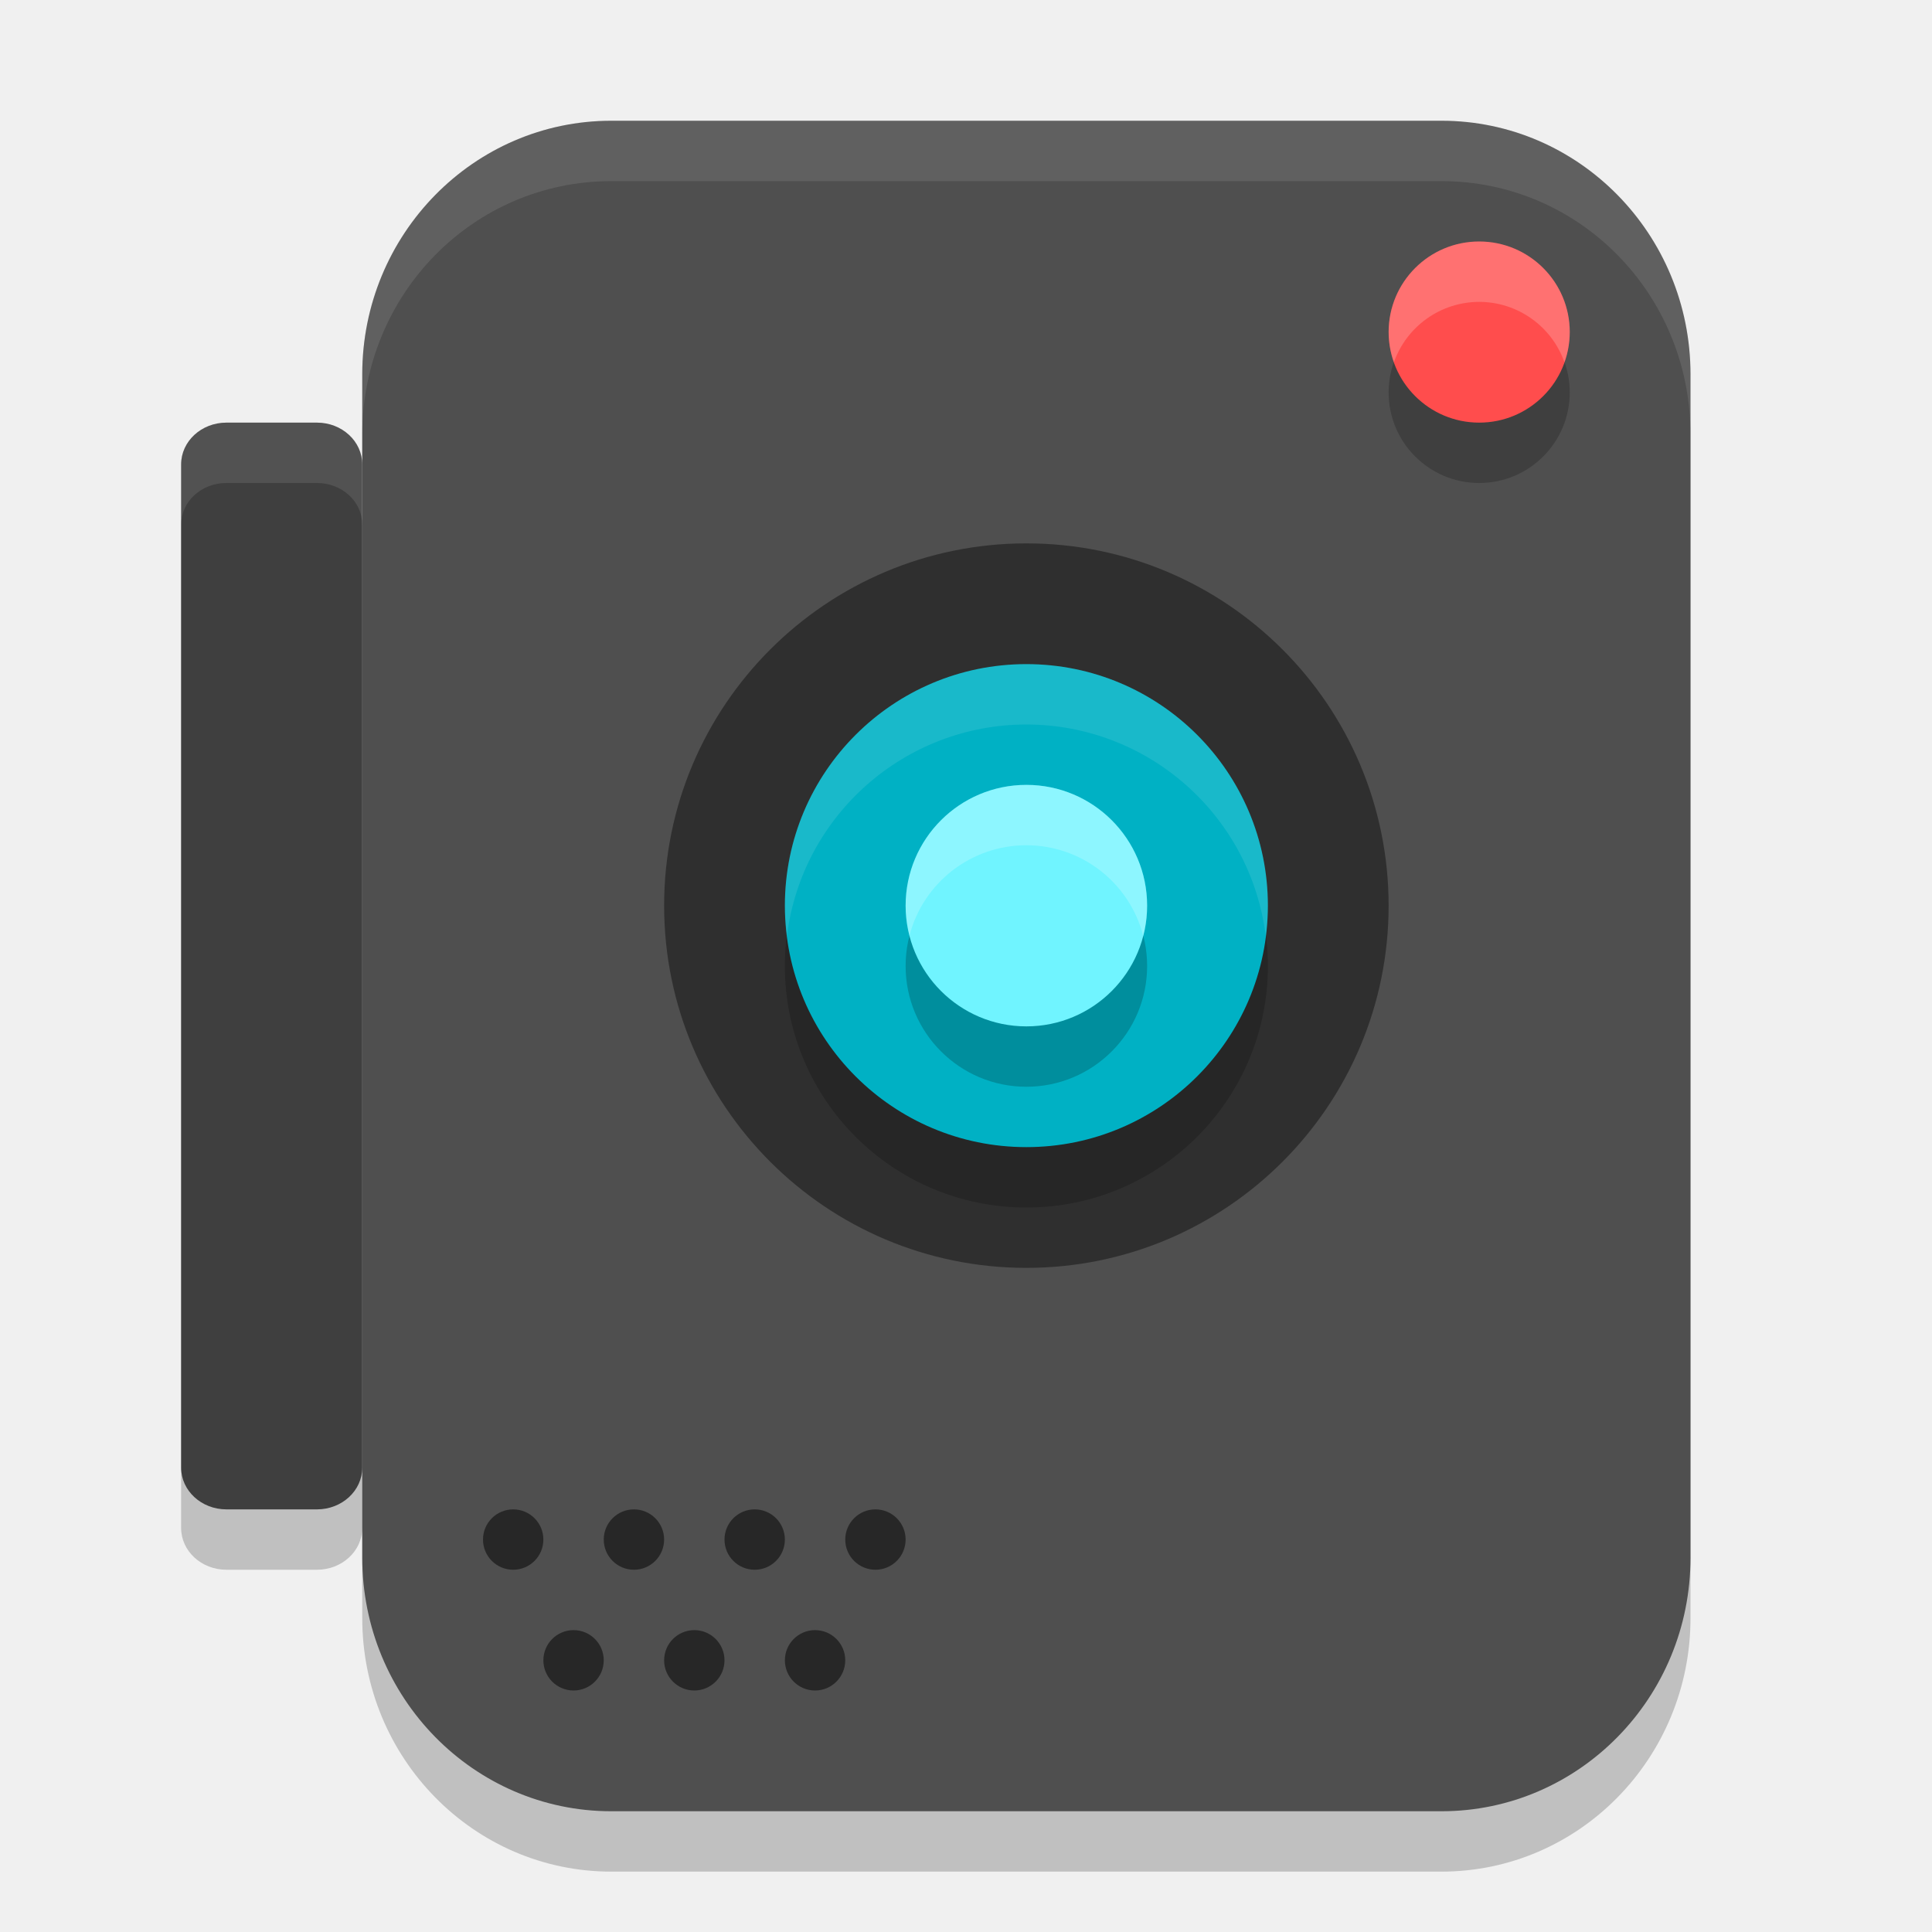
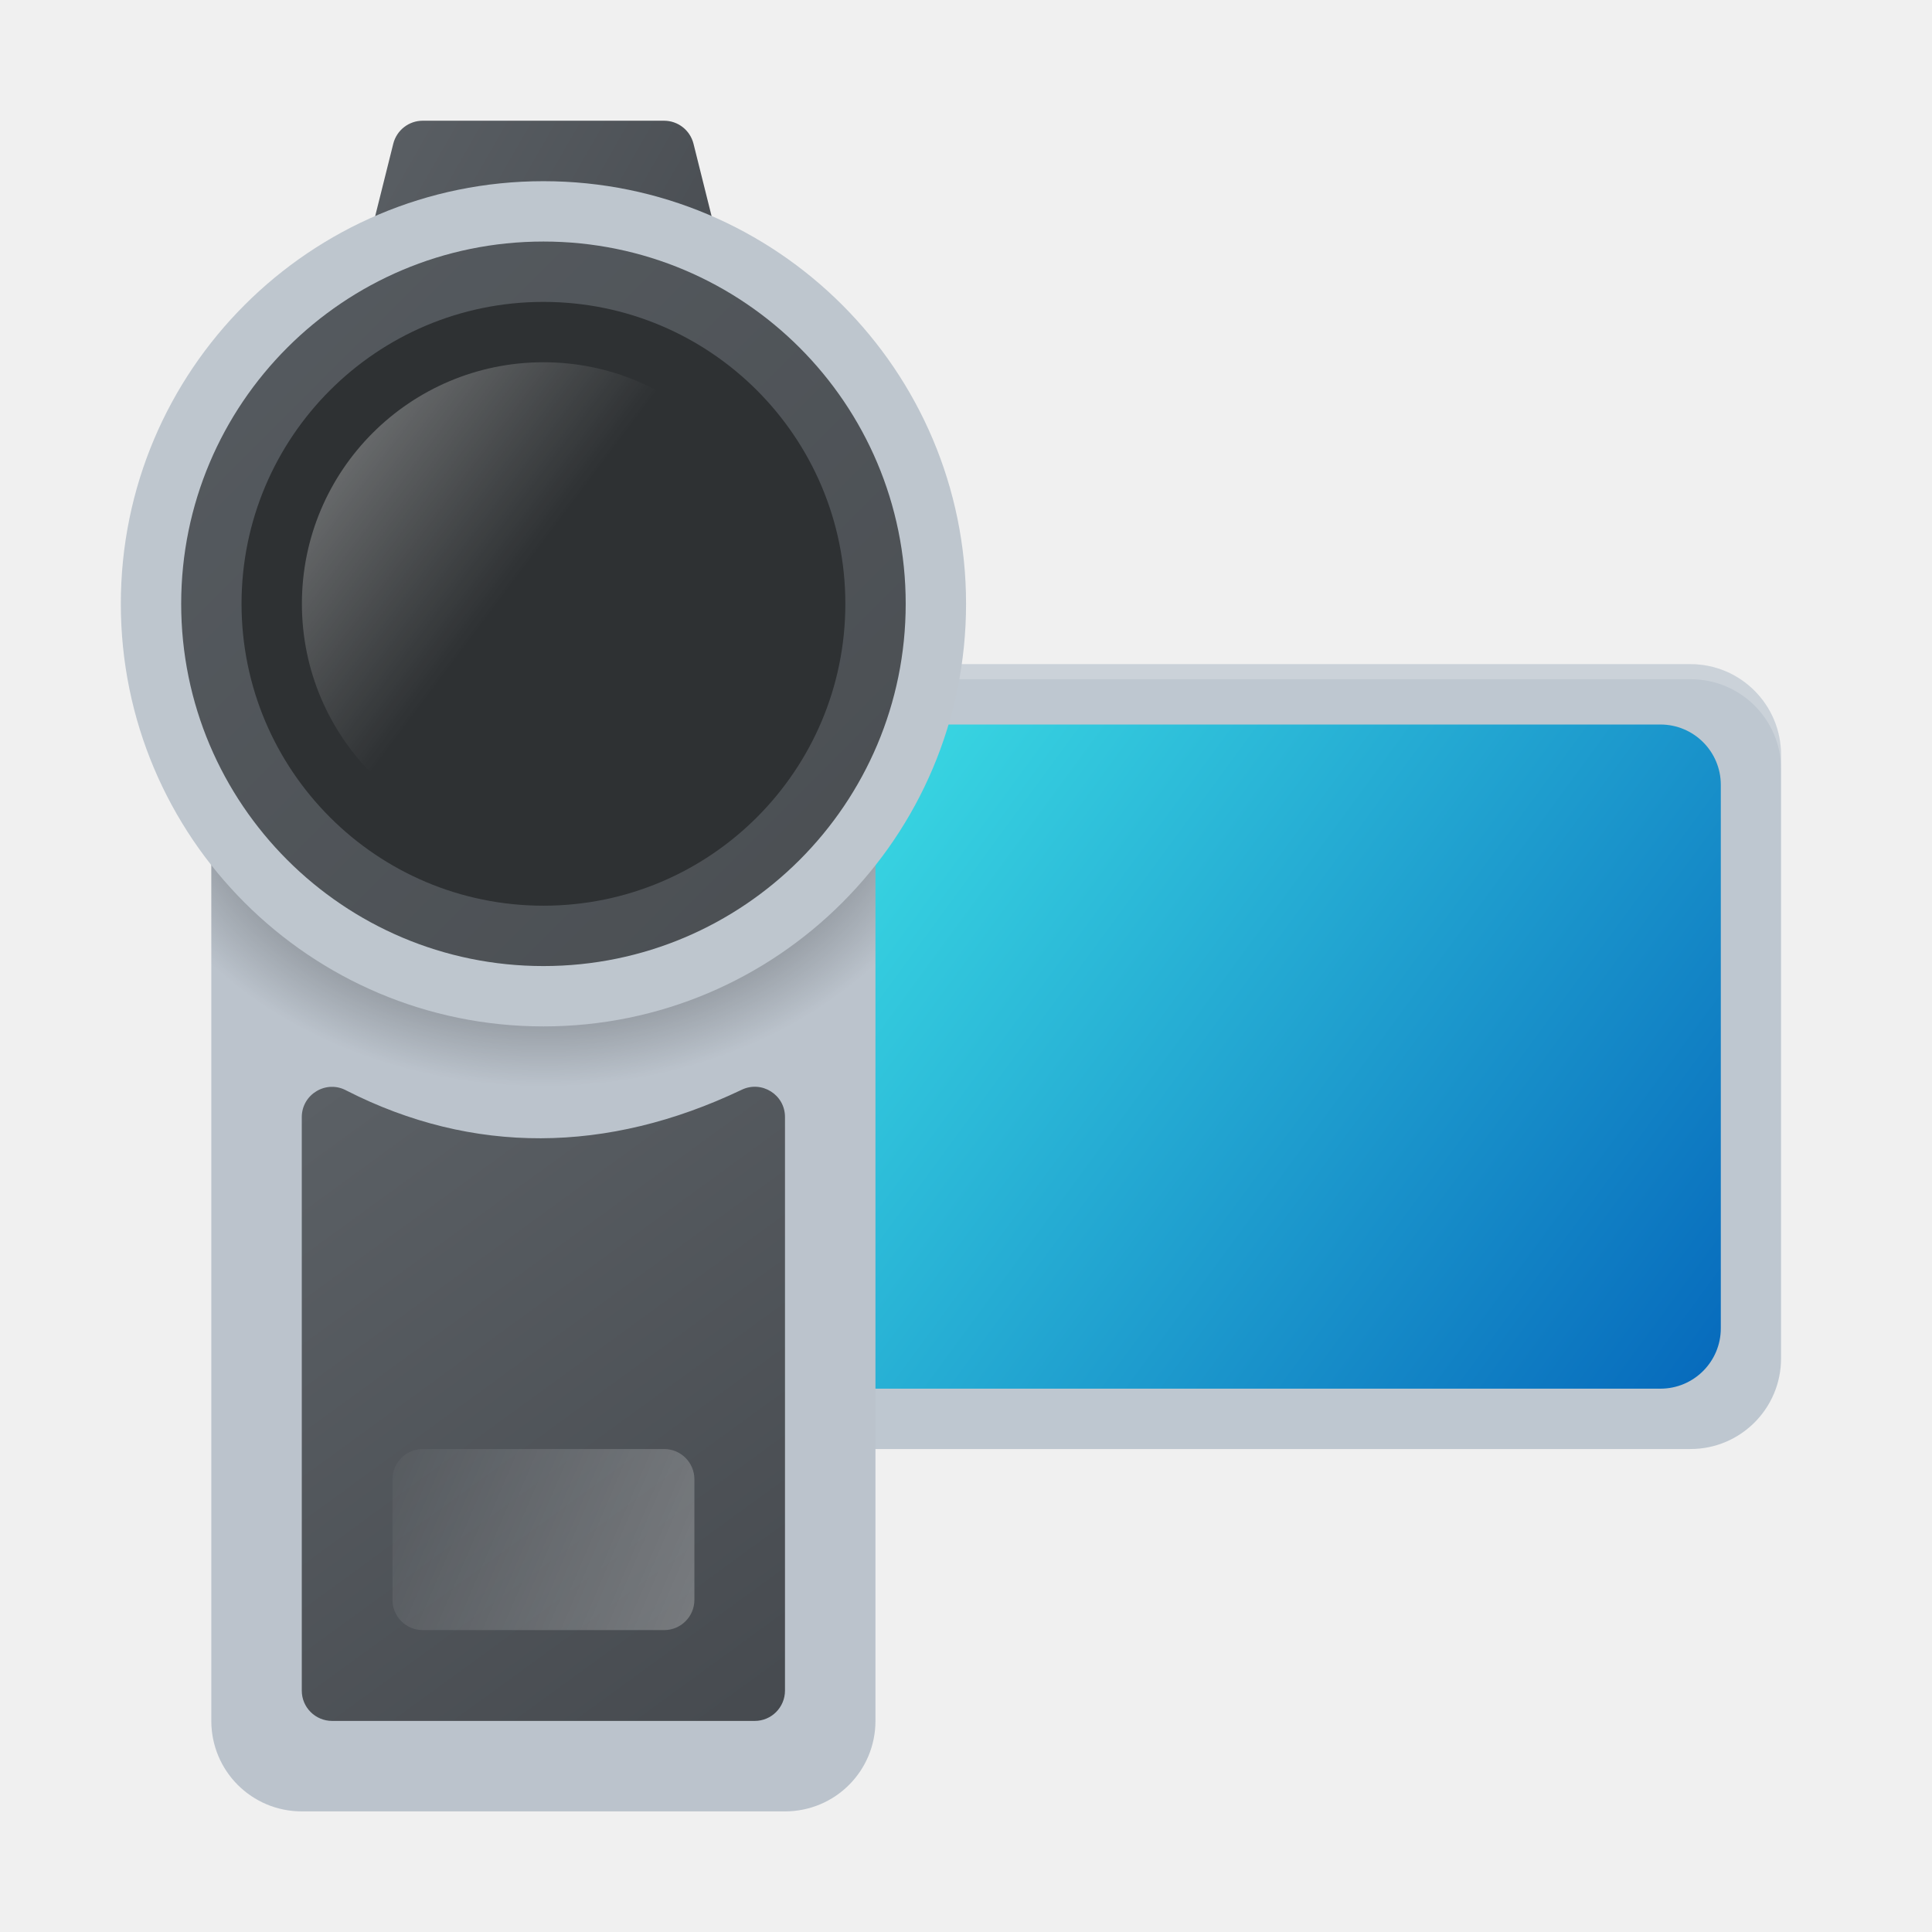
- <svg xmlns="http://www.w3.org/2000/svg" width="32" height="32" version="1">
-   <rect style="opacity:0.2" width="22" height="28" x="6" y="3" rx="4.125" ry="4.2" />
-   <rect style="opacity:0.2" width="3" height="18" x="3" y="8" rx=".75" ry=".692" />
-   <rect style="fill:#4f4f4f" width="22" height="28" x="6" y="2" rx="4.125" ry="4.2" />
-   <circle style="opacity:0.2" cx="-6.5" cy="-24.5" r="1.5" transform="matrix(0,-1,-1,0,0,0)" />
-   <circle style="fill:#ff4d4d" cx="-5.5" cy="-24.5" r="1.5" transform="matrix(0,-1,-1,0,0,0)" />
-   <circle style="opacity:0.4" cx="-15" cy="-17" r="6" transform="matrix(0,-1,-1,0,0,0)" />
-   <circle style="opacity:0.2" cx="-16" cy="17" r="4" transform="rotate(-90)" />
-   <circle style="fill:#00b1c4" cx="-15" cy="17" r="4" transform="rotate(-90)" />
-   <circle style="opacity:0.2" cx="-16" cy="-17" r="2" transform="matrix(0,-1,-1,0,0,0)" />
-   <circle style="fill:#70f4ff" cx="-15" cy="-17" r="2" transform="matrix(0,-1,-1,0,0,0)" />
-   <rect style="fill:#3f3f3f" width="3" height="18" x="3" y="7" rx=".75" ry=".692" />
-   <circle style="opacity:0.5" cx="8.5" cy="25.5" r=".5" />
-   <circle style="opacity:0.5" cx="10.5" cy="25.5" r=".5" />
-   <circle style="opacity:0.5" cx="12.5" cy="25.5" r=".5" />
-   <circle style="opacity:0.5" cx="14.5" cy="25.5" r=".5" />
-   <circle style="opacity:0.5" cx="9.5" cy="27.5" r=".5" />
-   <circle style="opacity:0.5" cx="11.5" cy="27.5" r=".5" />
-   <circle style="opacity:0.5" cx="13.5" cy="27.5" r=".5" />
-   <path style="fill:#ffffff;opacity:0.1" d="M 10.125 2 C 7.84 2 6 3.872 6 6.199 L 6 7.199 C 6 4.872 7.84 3 10.125 3 L 23.875 3 C 26.16 3 28 4.872 28 7.199 L 28 6.199 C 28 3.872 26.16 2 23.875 2 L 10.125 2 z" />
-   <path style="opacity:0.1;fill:#ffffff" d="M 3.75 7 C 3.334 7 3 7.308 3 7.691 L 3 8.691 C 3 8.308 3.334 8 3.75 8 L 5.25 8 C 5.665 8 6 8.308 6 8.691 L 6 7.691 C 6 7.308 5.665 7 5.25 7 L 3.75 7 z" />
-   <path style="fill:#ffffff;opacity:0.2" d="M 24.5 4 A 1.5 1.5 0 0 0 23 5.5 A 1.5 1.5 0 0 0 23.088 6 A 1.5 1.5 0 0 1 24.5 5 A 1.5 1.5 0 0 1 25.912 6 A 1.5 1.5 0 0 0 26 5.5 A 1.5 1.5 0 0 0 24.5 4 z" />
-   <path style="fill:#ffffff;opacity:0.1" d="M 17 11 A 4 4 0 0 0 13 15 A 4 4 0 0 0 13.035 15.494 A 4 4 0 0 1 17 12 A 4 4 0 0 1 20.965 15.506 A 4 4 0 0 0 21 15 A 4 4 0 0 0 17 11 z" />
-   <path style="fill:#ffffff;opacity:0.2" d="M 17 13 A 2 2 0 0 0 15 15 A 2 2 0 0 0 15.064 15.496 A 2 2 0 0 1 17 14 A 2 2 0 0 1 18.936 15.504 A 2 2 0 0 0 19 15 A 2 2 0 0 0 17 13 z" />
+ <svg xmlns="http://www.w3.org/2000/svg" xmlns:xlink="http://www.w3.org/1999/xlink" width="64" height="64" viewBox="0 0 16.933 16.933" version="1.1" id="svg5">
+   <defs id="defs2">
+     <linearGradient id="linearGradient80401">
+       <stop style="stop-color:#3ddfe5;stop-opacity:1;" offset="0" id="stop80397" />
+       <stop style="stop-color:#0669bc;stop-opacity:1" offset="1" id="stop80399" />
+     </linearGradient>
+     <linearGradient id="linearGradient42014">
+       <stop style="stop-color:#5b6065;stop-opacity:1;" offset="0" id="stop42010" />
+       <stop style="stop-color:#45494e;stop-opacity:1" offset="1" id="stop42012" />
+     </linearGradient>
+     <linearGradient id="linearGradient34832">
+       <stop style="stop-color:#ffffff;stop-opacity:1;" offset="0" id="stop34828" />
+       <stop style="stop-color:#ffffff;stop-opacity:0;" offset="1" id="stop34830" />
+     </linearGradient>
+     <linearGradient id="linearGradient22512">
+       <stop style="stop-color:#565b60;stop-opacity:1;" offset="0" id="stop22508" />
+       <stop style="stop-color:#4a4e52;stop-opacity:1" offset="1" id="stop22510" />
+     </linearGradient>
+     <linearGradient id="linearGradient16397">
+       <stop style="stop-color:#000000;stop-opacity:1;" offset="0" id="stop16393" />
+       <stop style="stop-color:#000000;stop-opacity:0;" offset="1" id="stop16395" />
+     </linearGradient>
+     <radialGradient xlink:href="#linearGradient16397" id="radialGradient16399" cx="12.7" cy="6.574" fx="12.7" fy="6.574" r="2.91" gradientTransform="matrix(1.311831,0,0,1.045455,-11.89775,-0.3908622)" gradientUnits="userSpaceOnUse" />
+     <linearGradient xlink:href="#linearGradient22512" id="linearGradient22514" x1="9.525" y1="2.117" x2="15.875" y2="8.467" gradientUnits="userSpaceOnUse" gradientTransform="translate(-7.9375)" />
+     <linearGradient xlink:href="#linearGradient34832" id="linearGradient34834" x1="10.583" y1="3.175" x2="12.7" y2="4.763" gradientUnits="userSpaceOnUse" gradientTransform="translate(-7.9375)" />
+     <linearGradient xlink:href="#linearGradient42014" id="linearGradient48714" x1="10.583" y1="9.658" x2="14.818" y2="15.479" gradientUnits="userSpaceOnUse" gradientTransform="translate(-7.9375)" />
+     <linearGradient xlink:href="#linearGradient34832" id="linearGradient49471" x1="14.552" y1="14.552" x2="10.848" y2="12.965" gradientUnits="userSpaceOnUse" gradientTransform="translate(-7.9375)" />
+     <linearGradient xlink:href="#linearGradient42014" id="linearGradient50588" x1="10.848" y1="1.058" x2="14.552" y2="3.175" gradientUnits="userSpaceOnUse" gradientTransform="translate(-7.9375,0.2645833)" />
+     <linearGradient xlink:href="#linearGradient80401" id="linearGradient80403" x1="7.144" y1="6.35" x2="15.081" y2="12.171" gradientUnits="userSpaceOnUse" />
+   </defs>
+   <rect style="fill:#bec7d0;fill-opacity:0.996;stroke:none;stroke-width:0.53;stroke-linecap:round;stroke-linejoin:round;stroke-miterlimit:4;stroke-dasharray:none;stroke-opacity:1" id="rect65861" width="8.731" height="6.879" x="6.879" y="5.821" ry="0.794" />
+   <rect style="fill:url(#linearGradient80403);fill-opacity:1;stroke:none;stroke-width:0.529;stroke-linecap:round;stroke-linejoin:round;stroke-miterlimit:4;stroke-dasharray:none;stroke-opacity:1" id="rect70432" width="7.938" height="5.821" x="7.144" y="6.35" ry="0.529" />
+   <path id="rect70282" style="opacity:0.2;fill:#ffffff;fill-opacity:0.996;stroke:none;stroke-width:0.529;stroke-linecap:round;stroke-linejoin:round;stroke-miterlimit:4;stroke-dasharray:none;stroke-opacity:1" d="m 7.673,5.821 c -0.44,0 -0.794,0.354 -0.794,0.794 v 0.132 c 0,-0.44 0.354,-0.794 0.794,-0.794 h 7.144 c 0.44,0 0.794,0.354 0.794,0.794 V 6.615 c 0,-0.44 -0.354,-0.794 -0.794,-0.794 z" />
+   <path style="color:#000000;fill:url(#linearGradient50588);fill-opacity:1;stroke:none;stroke-width:1;stroke-linecap:round;stroke-linejoin:round;-inkscape-stroke:none" d="M 3.705,1.058 C 3.583,1.058 3.477,1.141 3.447,1.259 L 2.918,3.376 c -0.041,0.167 0.086,0.329 0.258,0.328 h 3.173 c 0.172,6.114e-4 0.299,-0.161 0.258,-0.328 L 6.078,1.259 C 6.048,1.141 5.942,1.058 5.82,1.058 Z" id="path50303" />
+   <path id="rect858" style="fill:#bbc3cc;fill-opacity:1;stroke-width:0.794;stroke-linecap:round;stroke-linejoin:round" d="m 2.646,6.35 h 4.233 c 0.44,0 0.794,0.354 0.794,0.794 v 7.938 c 0,0.44 -0.354,0.794 -0.794,0.794 H 2.646 c -0.44,0 -0.794,-0.354 -0.794,-0.794 V 7.144 C 1.852,6.704 2.206,6.35 2.646,6.35 Z" />
+   <rect style="fill:url(#radialGradient16399);fill-opacity:1;stroke-width:0.794;stroke-linecap:round;stroke-linejoin:round" id="rect16187" width="5.821" height="5.027" x="1.852" y="6.085" ry="0" />
+   <circle style="fill:#bec6ce;fill-opacity:1;stroke-width:0.794;stroke-linecap:round;stroke-linejoin:round" id="path1144" cx="4.763" cy="5.292" r="3.704" />
+   <circle style="fill:url(#linearGradient22514);fill-opacity:1;stroke-width:0.866;stroke-linecap:round;stroke-linejoin:round" id="path18175" cx="4.763" cy="5.292" r="3.175" />
+   <circle style="fill:#2e3133;fill-opacity:1;stroke-width:0.794;stroke-linecap:round;stroke-linejoin:round" id="path31071" cx="4.763" cy="5.292" r="2.646" />
+   <circle style="opacity:0.4;fill:url(#linearGradient34834);fill-opacity:1;stroke-width:0.907;stroke-linecap:round;stroke-linejoin:round" id="path34724" cx="4.763" cy="5.292" r="2.117" />
+   <path style="color:#000000;fill:url(#linearGradient48714);fill-opacity:1;stroke-linecap:round;stroke-linejoin:round;-inkscape-stroke:none" d="m 6.497,9.553 c -1.175,0.559 -2.355,0.568 -3.459,0.006 -0.177,-0.098 -0.393,0.031 -0.393,0.232 v 5.026 c -5.65e-4,0.147 0.119,0.266 0.266,0.266 h 3.703 c 0.147,5.65e-4 0.266,-0.119 0.266,-0.266 V 9.791 C 6.881,9.594 6.674,9.465 6.497,9.553 Z" id="path48434" />
+   <rect style="opacity:0.3;fill:url(#linearGradient49471);fill-opacity:1;stroke:none;stroke-width:0.529;stroke-linecap:round;stroke-linejoin:round;stroke-miterlimit:4;stroke-dasharray:none;stroke-opacity:1" id="rect49139" width="2.646" height="1.587" x="3.44" y="12.7" ry="0.265" />
</svg>
